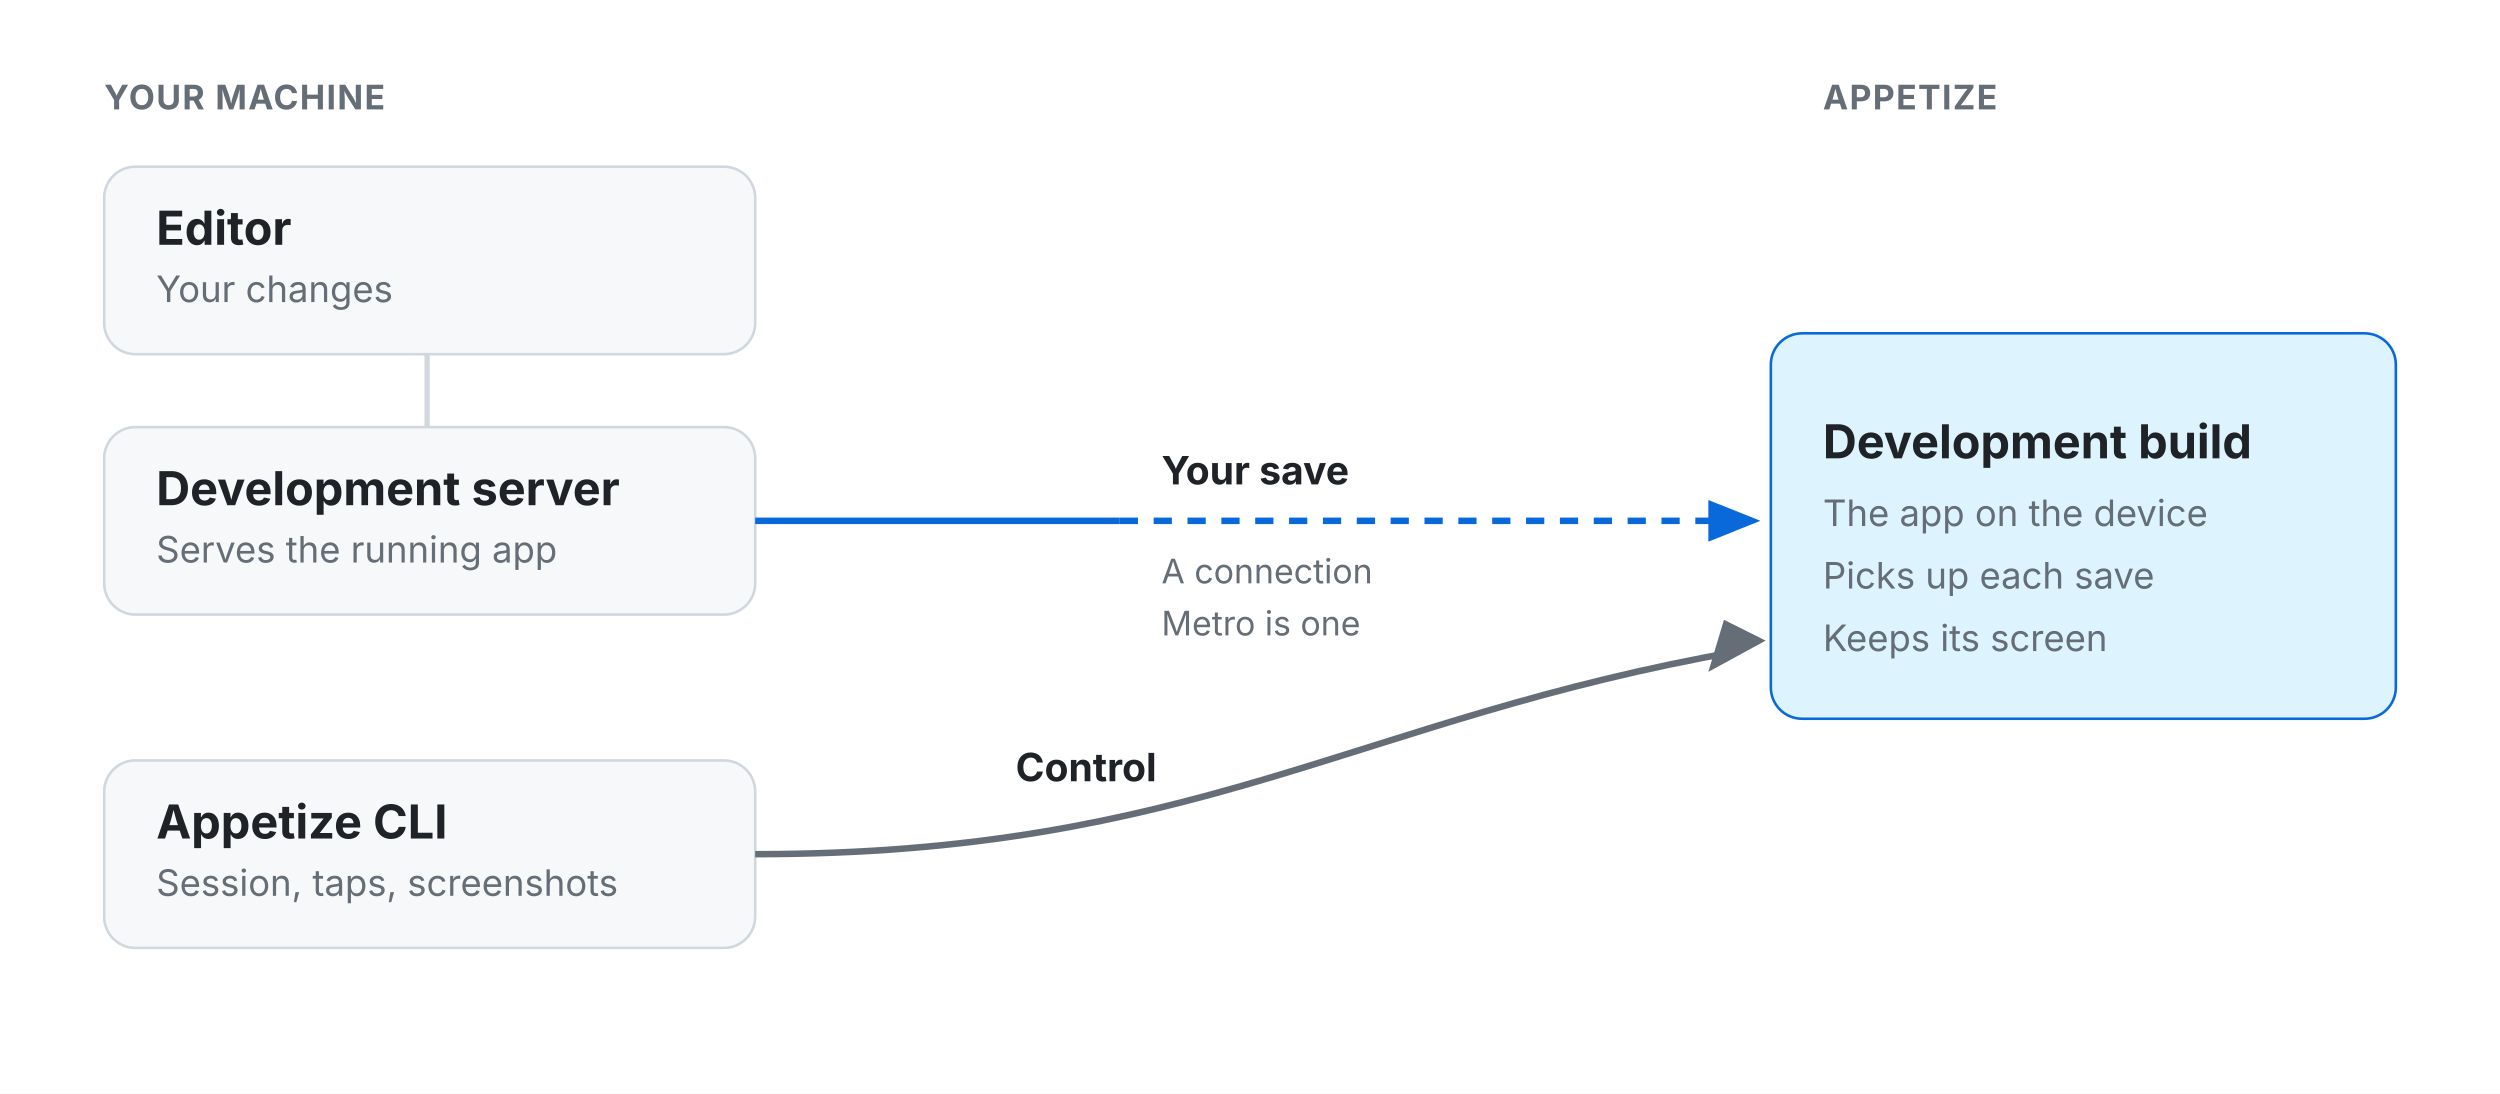
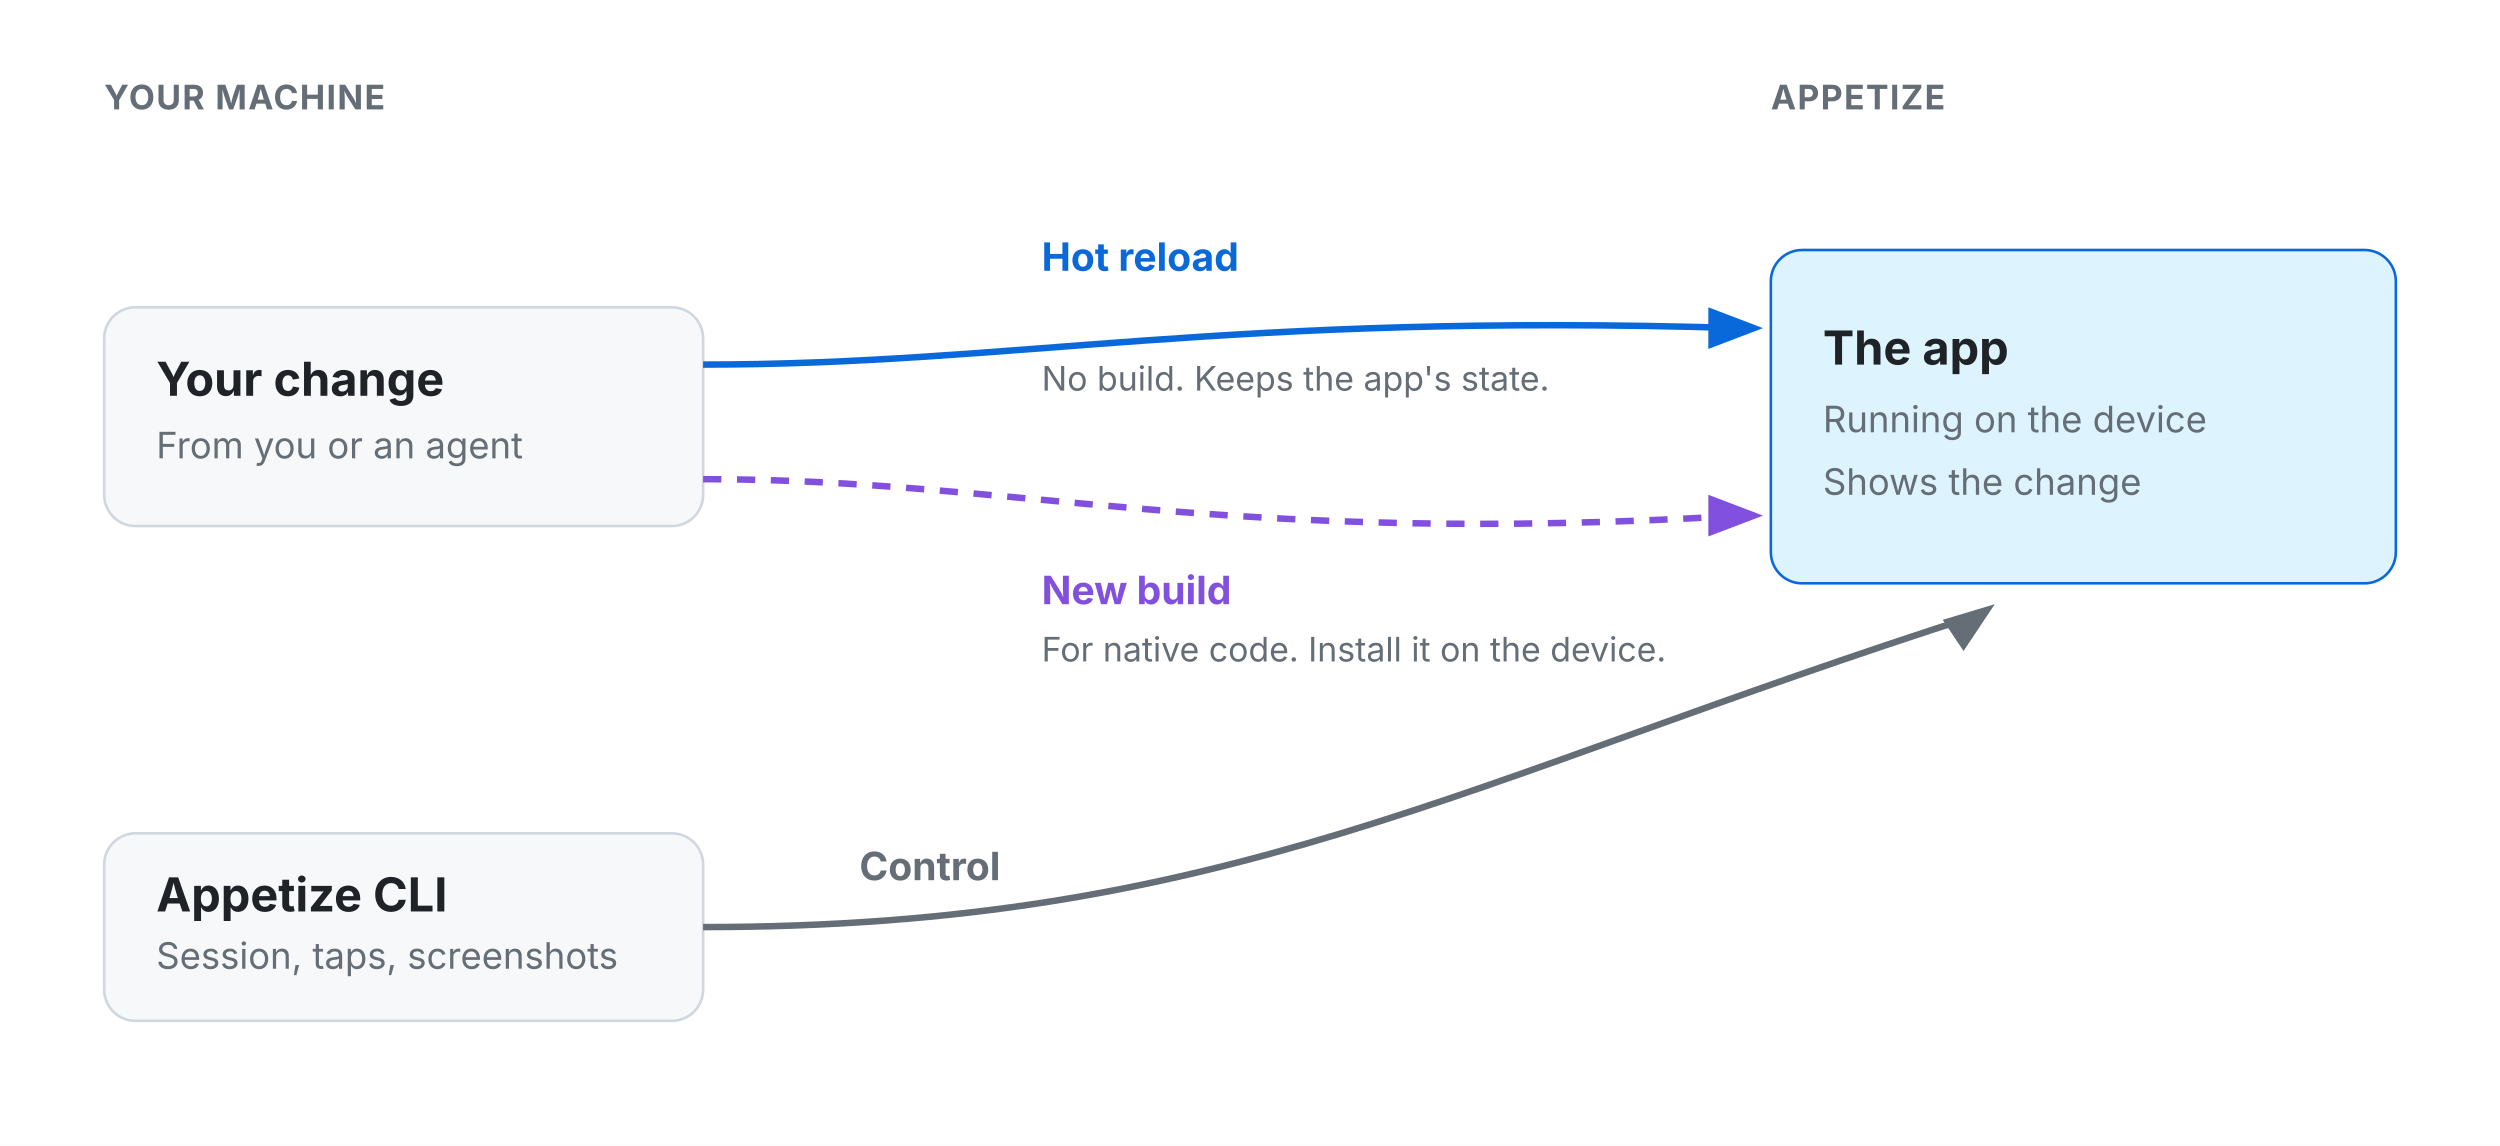
- <svg xmlns="http://www.w3.org/2000/svg" width="960" height="420" viewBox="0 0 960 420" role="img" aria-labelledby="title desc">
+ <svg xmlns="http://www.w3.org/2000/svg" width="960" height="440" viewBox="0 0 960 440" role="img" aria-labelledby="title desc">
  <style>
    text { font-family: -apple-system, BlinkMacSystemFont, "Segoe UI", sans-serif; fill: #1f2328; }
    .label { font-size: 13px; font-weight: 700; letter-spacing: 0.04em; fill: #656d76; }
    .box-title { font-size: 18px; font-weight: 700; }
    .box-sub { font-size: 14px; fill: #656d76; }
    .arrow { font-size: 15px; font-weight: 700; }
    .arrow-sub { font-size: 13px; fill: #656d76; }
  </style>
-   <rect width="960" height="420" fill="#ffffff" />
+   <rect width="960" height="440" fill="#ffffff" />
  <text class="label" x="40" y="42">YOUR MACHINE</text>
-   <text class="label" x="700" y="42">APPETIZE</text>
-   <rect x="40" y="64" width="250" height="72" rx="12" fill="#f6f8fa" stroke="#d0d7de" />
-   <text class="box-title" x="60" y="94">Editor</text>
-   <text class="box-sub" x="60" y="116">Your changes</text>
-   <rect x="40" y="164" width="250" height="72" rx="12" fill="#f6f8fa" stroke="#d0d7de" />
-   <text class="box-title" x="60" y="194">Development server</text>
-   <text class="box-sub" x="60" y="216">Serves the running app</text>
-   <rect x="40" y="292" width="250" height="72" rx="12" fill="#f6f8fa" stroke="#d0d7de" />
-   <text class="box-title" x="60" y="322">Appetize CLI</text>
-   <text class="box-sub" x="60" y="344">Session, taps, screenshots</text>
-   <rect x="680" y="128" width="240" height="148" rx="12" fill="#ddf4ff" stroke="#0969da" />
-   <text class="box-title" x="700" y="176">Development build</text>
-   <text class="box-sub" x="700" y="202">The app on the device</text>
-   <text class="box-sub" x="700" y="226">Picks up each save</text>
-   <text class="box-sub" x="700" y="250">Keeps its screen</text>
-   <path d="M164 136 V164" stroke="#d0d7de" stroke-width="2" fill="none" />
-   <path d="M290 200 H430" stroke="#0969da" stroke-width="2.5" fill="none" />
-   <path d="M430 200 H668" stroke="#0969da" stroke-width="2.5" fill="none" stroke-dasharray="7 6" />
-   <path d="M656 192 L676 200 L656 208" fill="#0969da" />
-   <text class="arrow" x="446" y="186" fill="#0969da">Your save</text>
-   <text class="arrow-sub" x="446" y="224">A connection</text>
-   <text class="arrow-sub" x="446" y="244">Metro is one</text>
-   <path d="M290 328 C460 328, 520 276, 668 250" stroke="#656d76" stroke-width="2.5" fill="none" />
-   <path d="M656 258 L678 246 L662 238" fill="#656d76" />
-   <text class="arrow" x="390" y="300" fill="#656d76">Control</text>
+   <text class="label" x="680" y="42">APPETIZE</text>
+   <rect x="40" y="118" width="230" height="84" rx="12" fill="#f6f8fa" stroke="#d0d7de" />
+   <text class="box-title" x="60" y="152">Your change</text>
+   <text class="box-sub" x="60" y="176">From you or an agent</text>
+   <rect x="40" y="320" width="230" height="72" rx="12" fill="#f6f8fa" stroke="#d0d7de" />
+   <text class="box-title" x="60" y="350">Appetize CLI</text>
+   <text class="box-sub" x="60" y="372">Session, taps, screenshots</text>
+   <rect x="680" y="96" width="240" height="128" rx="12" fill="#ddf4ff" stroke="#0969da" />
+   <text class="box-title" x="700" y="140">The app</text>
+   <text class="box-sub" x="700" y="166">Running on the device</text>
+   <text class="box-sub" x="700" y="190">Shows the change</text>
+   <path d="M270 140 C390 140, 470 120, 668 126" stroke="#0969da" stroke-width="2.5" fill="none" />
+   <path d="M656 118 L677 126 L656 134" fill="#0969da" />
+   <text class="arrow" x="400" y="104" style="fill:#0969da">Hot reload</text>
+   <text class="arrow-sub" x="400" y="150">No build. Keeps the app's state.</text>
+   <path d="M270 184 C390 184, 470 210, 668 198" stroke="#8250df" stroke-width="2.5" fill="none" stroke-dasharray="7 6" />
+   <path d="M656 190 L677 198 L656 206" fill="#8250df" />
+   <text class="arrow" x="400" y="232" style="fill:#8250df">New build</text>
+   <text class="arrow-sub" x="400" y="254">For native code. Install it on the device.</text>
+   <path d="M270 356 C470 356, 560 300, 760 236" stroke="#656d76" stroke-width="2.5" fill="none" />
+   <path d="M746 238 L766 232 L754 250" fill="#656d76" />
+   <text class="arrow" x="330" y="338" style="fill:#656d76">Control</text>
</svg>
